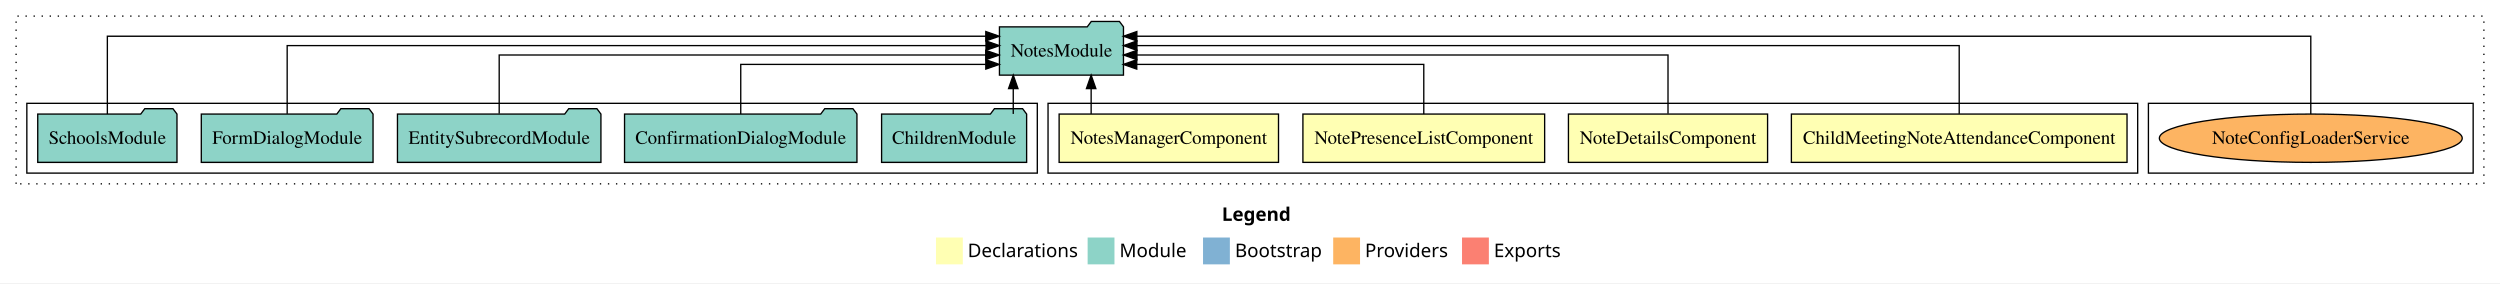
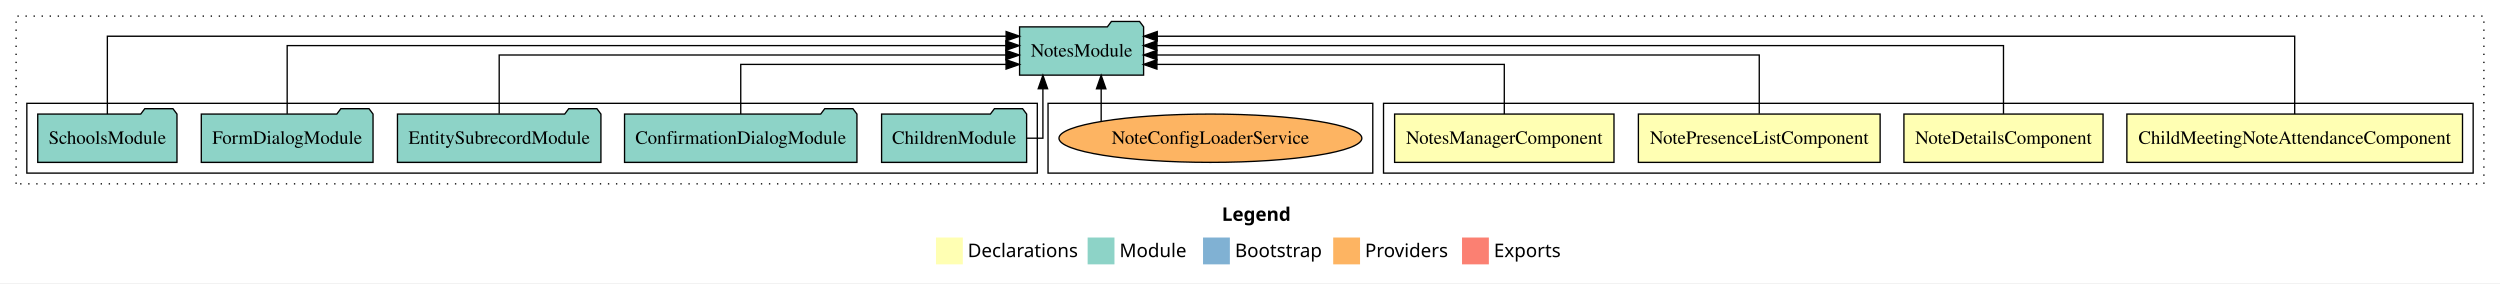
<svg xmlns="http://www.w3.org/2000/svg" width="1863pt" height="211pt" viewBox="0.00 0.00 1863.00 211.00">
  <g id="graph0" class="graph" transform="scale(1 1) rotate(0) translate(4 207)">
    <polygon fill="white" stroke="transparent" points="-4,4 -4,-207 1859,-207 1859,4 -4,4" />
    <text text-anchor="start" x="906.51" y="-42.4" font-family="sans-serif" font-weight="bold" font-size="14.00">Legend</text>
    <polygon fill="#ffffb3" stroke="transparent" points="693.5,-10 693.5,-30 713.5,-30 713.5,-10 693.5,-10" />
    <text text-anchor="start" x="717.13" y="-15.4" font-family="sans-serif" font-size="14.00">  Declarations</text>
    <polygon fill="#8dd3c7" stroke="transparent" points="806.5,-10 806.5,-30 826.5,-30 826.5,-10 806.5,-10" />
    <text text-anchor="start" x="830.23" y="-15.4" font-family="sans-serif" font-size="14.00">  Module</text>
    <polygon fill="#80b1d3" stroke="transparent" points="892.5,-10 892.5,-30 912.5,-30 912.5,-10 892.5,-10" />
    <text text-anchor="start" x="916.28" y="-15.4" font-family="sans-serif" font-size="14.00">  Bootstrap</text>
    <polygon fill="#fdb462" stroke="transparent" points="989.5,-10 989.5,-30 1009.5,-30 1009.5,-10 989.5,-10" />
    <text text-anchor="start" x="1013.17" y="-15.4" font-family="sans-serif" font-size="14.00">  Providers</text>
    <polygon fill="#fb8072" stroke="transparent" points="1085.5,-10 1085.5,-30 1105.5,-30 1105.5,-10 1085.5,-10" />
    <text text-anchor="start" x="1109.23" y="-15.4" font-family="sans-serif" font-size="14.00">  Exports</text>
    <g id="clust1" class="cluster">
      <polygon fill="none" stroke="black" stroke-dasharray="1,5" points="8,-70 8,-195 1847,-195 1847,-70 8,-70" />
    </g>
+     <g id="clust2" class="cluster">
+       <polygon fill="none" stroke="black" points="1027,-78 1027,-130 1839,-130 1839,-78 1027,-78" />
+     </g>
    <g id="clust10" class="cluster">
-       <polygon fill="none" stroke="black" points="1597,-78 1597,-130 1839,-130 1839,-78 1597,-78" />
-     </g>
-     <g id="clust2" class="cluster">
-       <polygon fill="none" stroke="black" points="777,-78 777,-130 1589,-130 1589,-78 777,-78" />
+       <polygon fill="none" stroke="black" points="777,-78 777,-130 1019,-130 1019,-78 777,-78" />
    </g>
    <g id="clust7" class="cluster">
      <polygon fill="none" stroke="black" points="16,-78 16,-130 769,-130 769,-78 16,-78" />
    </g>
    <g id="node1" class="node">
-       <polygon fill="#ffffb3" stroke="black" points="1581.06,-122 1330.94,-122 1330.94,-86 1581.06,-86 1581.06,-122" />
-       <text text-anchor="middle" x="1456" y="-99.8" font-family="Times,serif" font-size="14.00">ChildMeetingNoteAttendanceComponent</text>
+       <polygon fill="#ffffb3" stroke="black" points="1831.06,-122 1580.94,-122 1580.94,-86 1831.06,-86 1831.06,-122" />
+       <text text-anchor="middle" x="1706" y="-99.8" font-family="Times,serif" font-size="14.00">ChildMeetingNoteAttendanceComponent</text>
    </g>
    <g id="node5" class="node">
-       <polygon fill="#8dd3c7" stroke="black" points="833.21,-187 830.21,-191 809.21,-191 806.21,-187 740.79,-187 740.79,-151 833.21,-151 833.21,-187" />
-       <text text-anchor="middle" x="787" y="-164.8" font-family="Times,serif" font-size="14.00">NotesModule</text>
+       <polygon fill="#8dd3c7" stroke="black" points="848.21,-187 845.21,-191 824.21,-191 821.21,-187 755.79,-187 755.79,-151 848.21,-151 848.21,-187" />
+       <text text-anchor="middle" x="802" y="-164.8" font-family="Times,serif" font-size="14.00">NotesModule</text>
    </g>
    <g id="edge1" class="edge">
-       <path fill="none" stroke="black" d="M1456,-122.13C1456,-142.57 1456,-173 1456,-173 1456,-173 843.25,-173 843.25,-173" />
-       <polygon fill="black" stroke="black" points="843.25,-169.5 833.25,-173 843.25,-176.5 843.25,-169.5" />
+       <path fill="none" stroke="black" d="M1706,-122.01C1706,-144.49 1706,-180 1706,-180 1706,-180 858.39,-180 858.39,-180" />
+       <polygon fill="black" stroke="black" points="858.39,-176.5 848.39,-180 858.39,-183.5 858.39,-176.5" />
    </g>
    <g id="node2" class="node">
-       <polygon fill="#ffffb3" stroke="black" points="1313.2,-122 1164.8,-122 1164.8,-86 1313.2,-86 1313.2,-122" />
-       <text text-anchor="middle" x="1239" y="-99.8" font-family="Times,serif" font-size="14.00">NoteDetailsComponent</text>
+       <polygon fill="#ffffb3" stroke="black" points="1563.2,-122 1414.8,-122 1414.8,-86 1563.2,-86 1563.2,-122" />
+       <text text-anchor="middle" x="1489" y="-99.8" font-family="Times,serif" font-size="14.00">NoteDetailsComponent</text>
    </g>
    <g id="edge2" class="edge">
-       <path fill="none" stroke="black" d="M1239,-122.27C1239,-140.56 1239,-166 1239,-166 1239,-166 843.25,-166 843.25,-166" />
-       <polygon fill="black" stroke="black" points="843.25,-162.5 833.25,-166 843.25,-169.5 843.25,-162.5" />
+       <path fill="none" stroke="black" d="M1489,-122.13C1489,-142.57 1489,-173 1489,-173 1489,-173 858.14,-173 858.14,-173" />
+       <polygon fill="black" stroke="black" points="858.14,-169.5 848.14,-173 858.14,-176.5 858.14,-169.5" />
    </g>
    <g id="node3" class="node">
-       <polygon fill="#ffffb3" stroke="black" points="1147.07,-122 966.93,-122 966.93,-86 1147.07,-86 1147.07,-122" />
-       <text text-anchor="middle" x="1057" y="-99.8" font-family="Times,serif" font-size="14.00">NotePresenceListComponent</text>
+       <polygon fill="#ffffb3" stroke="black" points="1397.07,-122 1216.93,-122 1216.93,-86 1397.07,-86 1397.07,-122" />
+       <text text-anchor="middle" x="1307" y="-99.8" font-family="Times,serif" font-size="14.00">NotePresenceListComponent</text>
    </g>
    <g id="edge3" class="edge">
-       <path fill="none" stroke="black" d="M1057,-122.01C1057,-138.05 1057,-159 1057,-159 1057,-159 843.11,-159 843.11,-159" />
-       <polygon fill="black" stroke="black" points="843.11,-155.5 833.11,-159 843.11,-162.5 843.11,-155.5" />
+       <path fill="none" stroke="black" d="M1307,-122.27C1307,-140.56 1307,-166 1307,-166 1307,-166 858.15,-166 858.15,-166" />
+       <polygon fill="black" stroke="black" points="858.15,-162.5 848.15,-166 858.15,-169.5 858.15,-162.5" />
    </g>
    <g id="node4" class="node">
-       <polygon fill="#ffffb3" stroke="black" points="948.74,-122 785.26,-122 785.26,-86 948.74,-86 948.74,-122" />
-       <text text-anchor="middle" x="867" y="-99.8" font-family="Times,serif" font-size="14.00">NotesManagerComponent</text>
+       <polygon fill="#ffffb3" stroke="black" points="1198.74,-122 1035.26,-122 1035.26,-86 1198.74,-86 1198.74,-122" />
+       <text text-anchor="middle" x="1117" y="-99.8" font-family="Times,serif" font-size="14.00">NotesManagerComponent</text>
    </g>
    <g id="edge4" class="edge">
-       <path fill="none" stroke="black" d="M809.12,-122.11C809.12,-122.11 809.12,-140.99 809.12,-140.99" />
-       <polygon fill="black" stroke="black" points="805.62,-140.99 809.12,-150.99 812.62,-140.99 805.62,-140.99" />
+       <path fill="none" stroke="black" d="M1117,-122.01C1117,-138.05 1117,-159 1117,-159 1117,-159 858.14,-159 858.14,-159" />
+       <polygon fill="black" stroke="black" points="858.14,-155.5 848.14,-159 858.14,-162.5 858.14,-155.5" />
    </g>
    <g id="node6" class="node">
      <polygon fill="#8dd3c7" stroke="black" points="761.04,-122 758.04,-126 737.04,-126 734.04,-122 652.96,-122 652.96,-86 761.04,-86 761.04,-122" />
      <text text-anchor="middle" x="707" y="-99.8" font-family="Times,serif" font-size="14.00">ChildrenModule</text>
    </g>
    <g id="edge5" class="edge">
-       <path fill="none" stroke="black" d="M751.08,-122.11C751.08,-122.11 751.08,-140.99 751.08,-140.99" />
-       <polygon fill="black" stroke="black" points="747.58,-140.99 751.08,-150.99 754.58,-140.99 747.58,-140.99" />
+       <path fill="none" stroke="black" d="M761.34,-104C768.36,-104 773.17,-104 773.17,-104 773.17,-104 773.17,-140.89 773.17,-140.89" />
+       <polygon fill="black" stroke="black" points="769.67,-140.89 773.17,-150.89 776.67,-140.89 769.67,-140.89" />
    </g>
    <g id="node7" class="node">
      <polygon fill="#8dd3c7" stroke="black" points="634.59,-122 631.59,-126 610.59,-126 607.59,-122 461.41,-122 461.41,-86 634.59,-86 634.59,-122" />
      <text text-anchor="middle" x="548" y="-99.8" font-family="Times,serif" font-size="14.00">ConfirmationDialogModule</text>
    </g>
    <g id="edge6" class="edge">
-       <path fill="none" stroke="black" d="M548,-122.01C548,-138.05 548,-159 548,-159 548,-159 730.64,-159 730.64,-159" />
-       <polygon fill="black" stroke="black" points="730.64,-162.5 740.64,-159 730.63,-155.5 730.64,-162.5" />
+       <path fill="none" stroke="black" d="M548,-122.01C548,-138.05 548,-159 548,-159 548,-159 745.71,-159 745.71,-159" />
+       <polygon fill="black" stroke="black" points="745.71,-162.5 755.71,-159 745.71,-155.5 745.71,-162.5" />
    </g>
    <g id="node8" class="node">
      <polygon fill="#8dd3c7" stroke="black" points="443.81,-122 440.81,-126 419.81,-126 416.81,-122 292.19,-122 292.19,-86 443.81,-86 443.81,-122" />
      <text text-anchor="middle" x="368" y="-99.8" font-family="Times,serif" font-size="14.00">EntitySubrecordModule</text>
    </g>
    <g id="edge7" class="edge">
-       <path fill="none" stroke="black" d="M368,-122.27C368,-140.56 368,-166 368,-166 368,-166 730.56,-166 730.56,-166" />
-       <polygon fill="black" stroke="black" points="730.56,-169.5 740.56,-166 730.56,-162.5 730.56,-169.5" />
+       <path fill="none" stroke="black" d="M368,-122.27C368,-140.56 368,-166 368,-166 368,-166 745.55,-166 745.55,-166" />
+       <polygon fill="black" stroke="black" points="745.55,-169.5 755.55,-166 745.55,-162.5 745.55,-169.5" />
    </g>
    <g id="node9" class="node">
      <polygon fill="#8dd3c7" stroke="black" points="273.99,-122 270.99,-126 249.99,-126 246.99,-122 146.01,-122 146.01,-86 273.99,-86 273.99,-122" />
      <text text-anchor="middle" x="210" y="-99.8" font-family="Times,serif" font-size="14.00">FormDialogModule</text>
    </g>
    <g id="edge8" class="edge">
-       <path fill="none" stroke="black" d="M210,-122.13C210,-142.57 210,-173 210,-173 210,-173 730.76,-173 730.76,-173" />
-       <polygon fill="black" stroke="black" points="730.76,-176.5 740.76,-173 730.76,-169.5 730.76,-176.5" />
+       <path fill="none" stroke="black" d="M210,-122.13C210,-142.57 210,-173 210,-173 210,-173 745.55,-173 745.55,-173" />
+       <polygon fill="black" stroke="black" points="745.55,-176.5 755.55,-173 745.55,-169.5 745.55,-176.5" />
    </g>
    <g id="node10" class="node">
      <polygon fill="#8dd3c7" stroke="black" points="127.88,-122 124.88,-126 103.88,-126 100.88,-122 24.12,-122 24.12,-86 127.88,-86 127.88,-122" />
      <text text-anchor="middle" x="76" y="-99.8" font-family="Times,serif" font-size="14.00">SchoolsModule</text>
    </g>
    <g id="edge9" class="edge">
-       <path fill="none" stroke="black" d="M76,-122.01C76,-144.49 76,-180 76,-180 76,-180 730.62,-180 730.62,-180" />
-       <polygon fill="black" stroke="black" points="730.62,-183.5 740.62,-180 730.62,-176.5 730.62,-183.5" />
+       <path fill="none" stroke="black" d="M76,-122.01C76,-144.49 76,-180 76,-180 76,-180 745.76,-180 745.76,-180" />
+       <polygon fill="black" stroke="black" points="745.76,-183.5 755.76,-180 745.76,-176.5 745.76,-183.5" />
    </g>
    <g id="node11" class="node">
-       <ellipse fill="#fdb462" stroke="black" cx="1718" cy="-104" rx="112.86" ry="18" />
-       <text text-anchor="middle" x="1718" y="-99.8" font-family="Times,serif" font-size="14.00">NoteConfigLoaderService</text>
+       <ellipse fill="#fdb462" stroke="black" cx="898" cy="-104" rx="112.86" ry="18" />
+       <text text-anchor="middle" x="898" y="-99.8" font-family="Times,serif" font-size="14.00">NoteConfigLoaderService</text>
    </g>
    <g id="edge10" class="edge">
-       <path fill="none" stroke="black" d="M1718,-122.01C1718,-144.49 1718,-180 1718,-180 1718,-180 843.17,-180 843.17,-180" />
-       <polygon fill="black" stroke="black" points="843.17,-176.5 833.17,-180 843.17,-183.5 843.17,-176.5" />
+       <path fill="none" stroke="black" d="M816.59,-116.53C816.59,-116.53 816.59,-140.85 816.59,-140.85" />
+       <polygon fill="black" stroke="black" points="813.09,-140.85 816.59,-150.85 820.09,-140.85 813.09,-140.85" />
    </g>
  </g>
</svg>
